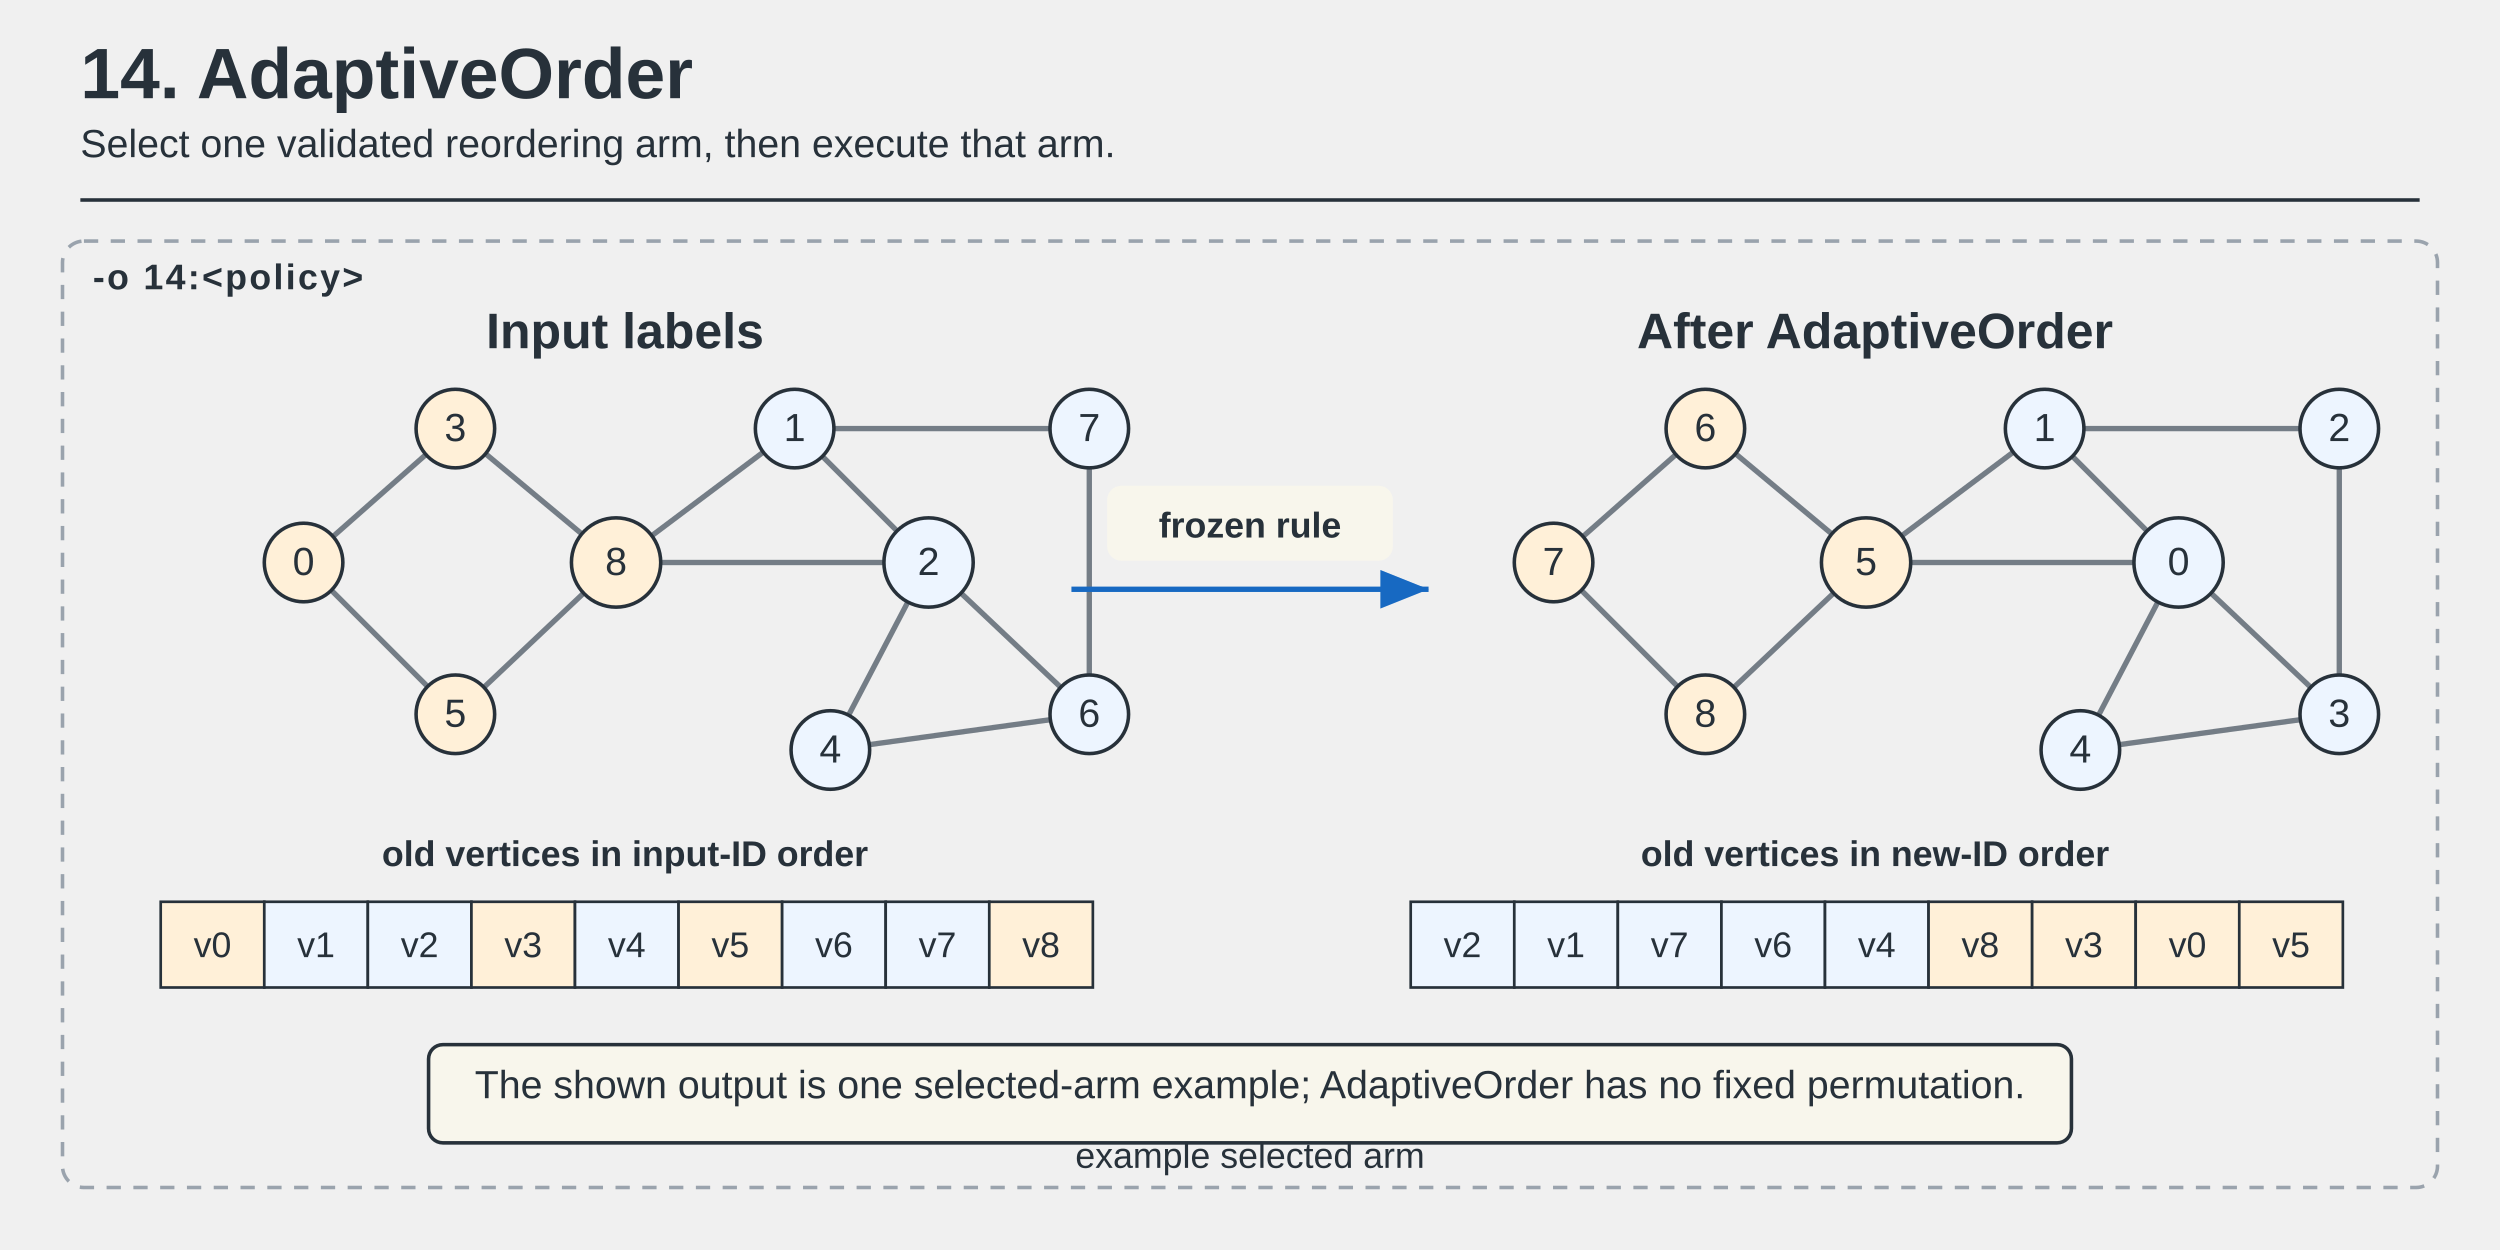
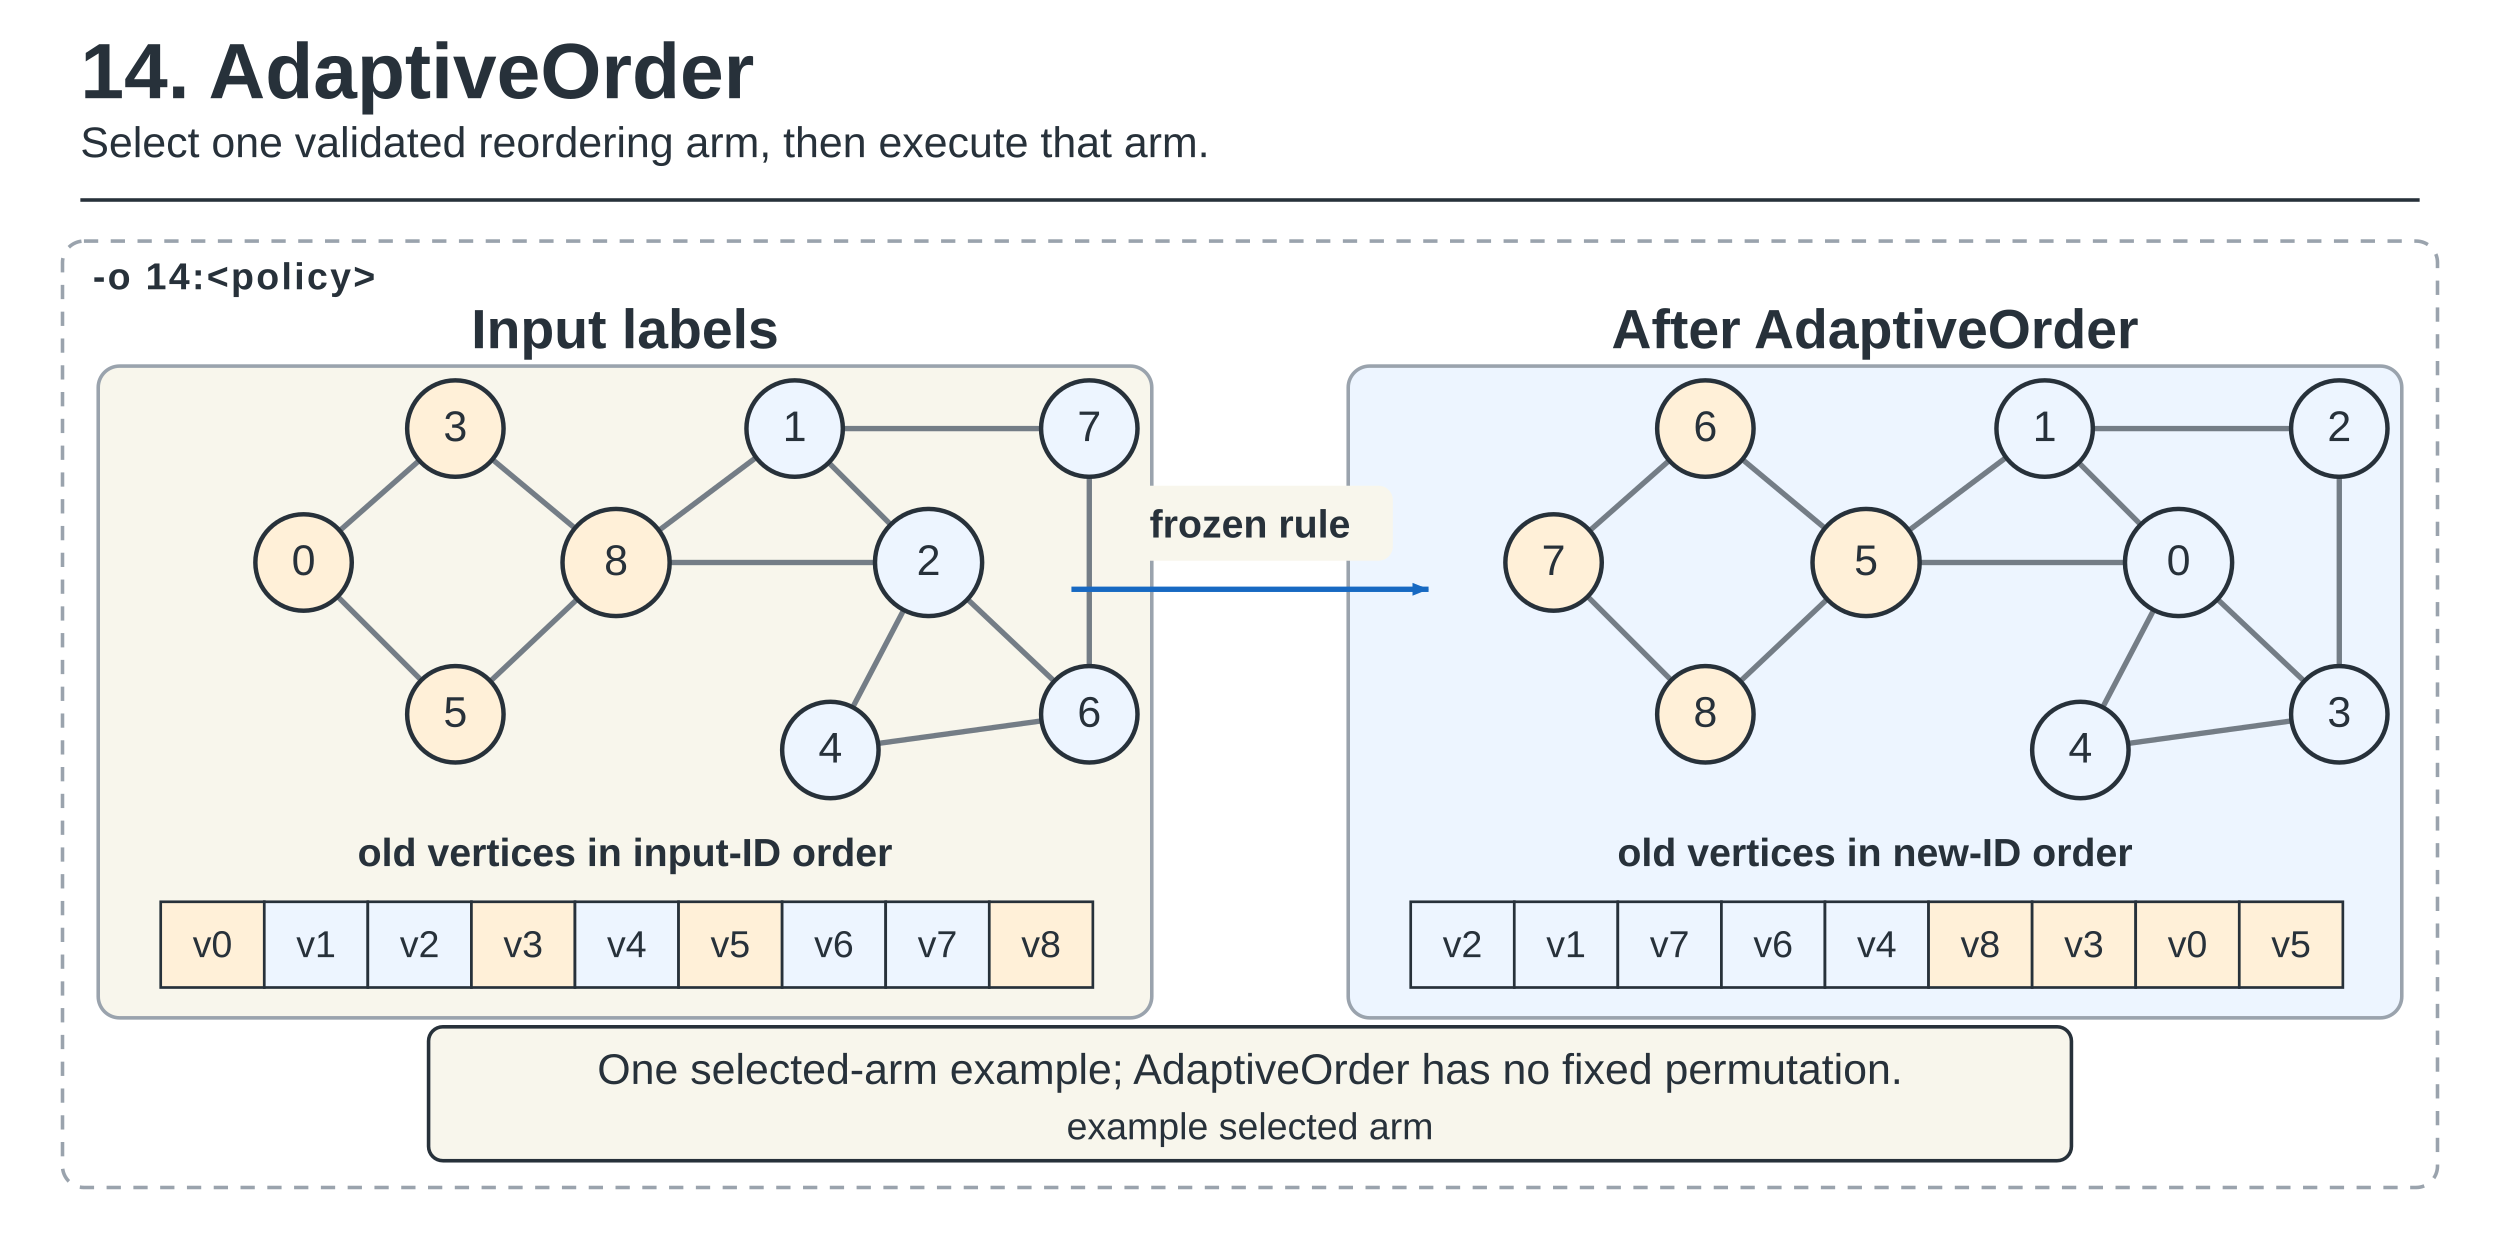
<svg xmlns="http://www.w3.org/2000/svg" width="1400" height="700" viewBox="0 0 1400 700" role="img" aria-labelledby="title desc" fill="#27313A">
  <defs>
-     <marker id="arrow" viewBox="0 0 10 8" markerWidth="9" markerHeight="8" refX="10" refY="4" orient="auto">
+     <marker id="arrow" viewBox="0 0 10 8" markerWidth="9" markerHeight="8" refX="10" refY="4" orient="auto" markerUnits="userSpaceOnUse">
      <path d="M0 0 L10 4 L0 8 Z" fill="#1769C2" />
    </marker>
-     <marker id="edge-arrow" viewBox="0 0 8 6" markerWidth="7" markerHeight="6" refX="8" refY="3" orient="auto">
+     <marker id="edge-arrow" viewBox="0 0 8 6" markerWidth="7" markerHeight="6" refX="8" refY="3" orient="auto" markerUnits="userSpaceOnUse">
      <path d="M0 0 L8 3 L0 6 Z" fill="#747D86" />
    </marker>
    <style>
      :root{color-scheme:light dark}
      @media(prefers-color-scheme:dark){
        [fill="#27313A"]{fill:#ECE7DD}[stroke="#27313A"]{stroke:#ECE7DD}
+         [fill="#FFFFFF"]{fill:#1E2327}
        [fill="#F8F6EC"]{fill:#252A2E}[fill="#EDF5FF"]{fill:#273846}
        [fill="#E7F7EA"]{fill:#24382A}[fill="#FFF0D8"]{fill:#3B3122}
        [fill="#F7DEDC"]{fill:#3D292A}[fill="#EEE9FF"]{fill:#302C3C}
        [stroke="#9AA3AD"]{stroke:#747D86}
      }
-       .sans{font-family:Arial,Helvetica,sans-serif}.title{font-size:40px;font-weight:700}
-       .subtitle{font-size:22px}.domain{font-size:20px;font-weight:700;letter-spacing:1.3px}
-       .heading{font-size:28px;font-weight:700}.body{font-size:22px}
-       .label{font-size:20px;font-weight:700}.small{font-size:20px}
+       .sans{font-family:Arial,Helvetica,sans-serif}.title{font-size:44px;font-weight:700}
+       .subtitle{font-size:24px}.domain{font-size:21px;font-weight:700;letter-spacing:1.3px}
+       .heading{font-size:31px;font-weight:700}.body{font-size:24px}
+       .label{font-size:22px;font-weight:700}.small{font-size:21px}
      .flow{fill:none;stroke:#1769C2;stroke-width:3;marker-end:url(#arrow)}
+           .graph-panel{stroke:#9AA3AD;stroke-width:2}
    </style>
  </defs>
+   <rect width="1400" height="700" fill="#FFFFFF" />
  <text x="45" y="55" class="sans title">14. AdaptiveOrder</text>
  <text x="45" y="88" class="sans subtitle">Select one validated reordering arm, then execute that arm.</text>
  <line x1="45" y1="112" x2="1355" y2="112" stroke="#27313A" stroke-width="2" />
  <rect x="35" y="135" width="1330" height="530" rx="12" fill="none" stroke="#9AA3AD" stroke-width="2" stroke-dasharray="8 7" />
  <text x="52" y="162" class="sans domain">-o 14:&lt;policy&gt;</text>
  <text x="350" y="195" text-anchor="middle" class="sans heading">Input labels</text>
  <text x="1050" y="195" text-anchor="middle" class="sans heading">After AdaptiveOrder</text>
+   <rect x="55" y="205" width="590" height="365" rx="12" fill="#F8F6EC" class="graph-panel" />
+   <rect x="755" y="205" width="590" height="365" rx="12" fill="#EDF5FF" class="graph-panel" />
  <line x1="170" y1="315" x2="255" y2="240" stroke="#747D86" stroke-width="3" />
  <line x1="170" y1="315" x2="255" y2="400" stroke="#747D86" stroke-width="3" />
  <line x1="255" y1="240" x2="345" y2="315" stroke="#747D86" stroke-width="3" />
  <line x1="255" y1="400" x2="345" y2="315" stroke="#747D86" stroke-width="3" />
  <line x1="345" y1="315" x2="445" y2="240" stroke="#747D86" stroke-width="3" />
  <line x1="345" y1="315" x2="520" y2="315" stroke="#747D86" stroke-width="3" />
  <line x1="445" y1="240" x2="520" y2="315" stroke="#747D86" stroke-width="3" />
  <line x1="445" y1="240" x2="610" y2="240" stroke="#747D86" stroke-width="3" />
  <line x1="520" y1="315" x2="465" y2="420" stroke="#747D86" stroke-width="3" />
  <line x1="520" y1="315" x2="610" y2="400" stroke="#747D86" stroke-width="3" />
  <line x1="465" y1="420" x2="610" y2="400" stroke="#747D86" stroke-width="3" />
  <line x1="610" y1="400" x2="610" y2="240" stroke="#747D86" stroke-width="3" />
-   <circle cx="170" cy="315" r="22" fill="#FFF0D8" stroke="#27313A" stroke-width="2" />
+   <circle cx="170" cy="315" r="27" fill="#FFF0D8" stroke="#27313A" stroke-width="2.5" />
  <text x="170" y="322" text-anchor="middle" class="sans body">0</text>
-   <circle cx="255" cy="240" r="22" fill="#FFF0D8" stroke="#27313A" stroke-width="2" />
+   <circle cx="255" cy="240" r="27" fill="#FFF0D8" stroke="#27313A" stroke-width="2.5" />
  <text x="255" y="247" text-anchor="middle" class="sans body">3</text>
-   <circle cx="255" cy="400" r="22" fill="#FFF0D8" stroke="#27313A" stroke-width="2" />
+   <circle cx="255" cy="400" r="27" fill="#FFF0D8" stroke="#27313A" stroke-width="2.5" />
  <text x="255" y="407" text-anchor="middle" class="sans body">5</text>
-   <circle cx="345" cy="315" r="25" fill="#FFF0D8" stroke="#27313A" stroke-width="2" />
+   <circle cx="345" cy="315" r="30" fill="#FFF0D8" stroke="#27313A" stroke-width="2.5" />
  <text x="345" y="322" text-anchor="middle" class="sans body">8</text>
-   <circle cx="445" cy="240" r="22" fill="#EDF5FF" stroke="#27313A" stroke-width="2" />
+   <circle cx="445" cy="240" r="27" fill="#EDF5FF" stroke="#27313A" stroke-width="2.5" />
  <text x="445" y="247" text-anchor="middle" class="sans body">1</text>
-   <circle cx="520" cy="315" r="25" fill="#EDF5FF" stroke="#27313A" stroke-width="2" />
+   <circle cx="520" cy="315" r="30" fill="#EDF5FF" stroke="#27313A" stroke-width="2.5" />
  <text x="520" y="322" text-anchor="middle" class="sans body">2</text>
-   <circle cx="465" cy="420" r="22" fill="#EDF5FF" stroke="#27313A" stroke-width="2" />
+   <circle cx="465" cy="420" r="27" fill="#EDF5FF" stroke="#27313A" stroke-width="2.5" />
  <text x="465" y="427" text-anchor="middle" class="sans body">4</text>
-   <circle cx="610" cy="400" r="22" fill="#EDF5FF" stroke="#27313A" stroke-width="2" />
+   <circle cx="610" cy="400" r="27" fill="#EDF5FF" stroke="#27313A" stroke-width="2.5" />
  <text x="610" y="407" text-anchor="middle" class="sans body">6</text>
-   <circle cx="610" cy="240" r="22" fill="#EDF5FF" stroke="#27313A" stroke-width="2" />
+   <circle cx="610" cy="240" r="27" fill="#EDF5FF" stroke="#27313A" stroke-width="2.5" />
  <text x="610" y="247" text-anchor="middle" class="sans body">7</text>
  <path d="M600 330 H800" class="flow" />
  <rect x="620" y="272" width="160" height="42" rx="8" fill="#F8F6EC" />
  <text x="700" y="301" text-anchor="middle" class="sans label">frozen rule</text>
  <line x1="870" y1="315" x2="955" y2="240" stroke="#747D86" stroke-width="3" />
  <line x1="870" y1="315" x2="955" y2="400" stroke="#747D86" stroke-width="3" />
  <line x1="955" y1="240" x2="1045" y2="315" stroke="#747D86" stroke-width="3" />
  <line x1="955" y1="400" x2="1045" y2="315" stroke="#747D86" stroke-width="3" />
  <line x1="1045" y1="315" x2="1145" y2="240" stroke="#747D86" stroke-width="3" />
  <line x1="1045" y1="315" x2="1220" y2="315" stroke="#747D86" stroke-width="3" />
  <line x1="1145" y1="240" x2="1220" y2="315" stroke="#747D86" stroke-width="3" />
  <line x1="1145" y1="240" x2="1310" y2="240" stroke="#747D86" stroke-width="3" />
  <line x1="1220" y1="315" x2="1165" y2="420" stroke="#747D86" stroke-width="3" />
  <line x1="1220" y1="315" x2="1310" y2="400" stroke="#747D86" stroke-width="3" />
  <line x1="1165" y1="420" x2="1310" y2="400" stroke="#747D86" stroke-width="3" />
  <line x1="1310" y1="400" x2="1310" y2="240" stroke="#747D86" stroke-width="3" />
-   <circle cx="870" cy="315" r="22" fill="#FFF0D8" stroke="#27313A" stroke-width="2" />
+   <circle cx="870" cy="315" r="27" fill="#FFF0D8" stroke="#27313A" stroke-width="2.5" />
  <text x="870" y="322" text-anchor="middle" class="sans body">7</text>
-   <circle cx="955" cy="240" r="22" fill="#FFF0D8" stroke="#27313A" stroke-width="2" />
+   <circle cx="955" cy="240" r="27" fill="#FFF0D8" stroke="#27313A" stroke-width="2.5" />
  <text x="955" y="247" text-anchor="middle" class="sans body">6</text>
-   <circle cx="955" cy="400" r="22" fill="#FFF0D8" stroke="#27313A" stroke-width="2" />
+   <circle cx="955" cy="400" r="27" fill="#FFF0D8" stroke="#27313A" stroke-width="2.5" />
  <text x="955" y="407" text-anchor="middle" class="sans body">8</text>
-   <circle cx="1045" cy="315" r="25" fill="#FFF0D8" stroke="#27313A" stroke-width="2" />
+   <circle cx="1045" cy="315" r="30" fill="#FFF0D8" stroke="#27313A" stroke-width="2.5" />
  <text x="1045" y="322" text-anchor="middle" class="sans body">5</text>
-   <circle cx="1145" cy="240" r="22" fill="#EDF5FF" stroke="#27313A" stroke-width="2" />
+   <circle cx="1145" cy="240" r="27" fill="#EDF5FF" stroke="#27313A" stroke-width="2.5" />
  <text x="1145" y="247" text-anchor="middle" class="sans body">1</text>
-   <circle cx="1220" cy="315" r="25" fill="#EDF5FF" stroke="#27313A" stroke-width="2" />
+   <circle cx="1220" cy="315" r="30" fill="#EDF5FF" stroke="#27313A" stroke-width="2.5" />
  <text x="1220" y="322" text-anchor="middle" class="sans body">0</text>
-   <circle cx="1165" cy="420" r="22" fill="#EDF5FF" stroke="#27313A" stroke-width="2" />
+   <circle cx="1165" cy="420" r="27" fill="#EDF5FF" stroke="#27313A" stroke-width="2.5" />
  <text x="1165" y="427" text-anchor="middle" class="sans body">4</text>
-   <circle cx="1310" cy="400" r="22" fill="#EDF5FF" stroke="#27313A" stroke-width="2" />
+   <circle cx="1310" cy="400" r="27" fill="#EDF5FF" stroke="#27313A" stroke-width="2.5" />
  <text x="1310" y="407" text-anchor="middle" class="sans body">3</text>
-   <circle cx="1310" cy="240" r="22" fill="#EDF5FF" stroke="#27313A" stroke-width="2" />
+   <circle cx="1310" cy="240" r="27" fill="#EDF5FF" stroke="#27313A" stroke-width="2.5" />
  <text x="1310" y="247" text-anchor="middle" class="sans body">2</text>
  <text x="350" y="485" text-anchor="middle" class="sans label">old vertices in input-ID order</text>
  <text x="1050" y="485" text-anchor="middle" class="sans label">old vertices in new-ID order</text>
  <rect x="90" y="505" width="58" height="48" fill="#FFF0D8" stroke="#27313A" stroke-width="1.5" />
  <text x="119" y="536" text-anchor="middle" class="sans small">v0</text>
  <rect x="148" y="505" width="58" height="48" fill="#EDF5FF" stroke="#27313A" stroke-width="1.5" />
  <text x="177" y="536" text-anchor="middle" class="sans small">v1</text>
  <rect x="206" y="505" width="58" height="48" fill="#EDF5FF" stroke="#27313A" stroke-width="1.5" />
  <text x="235" y="536" text-anchor="middle" class="sans small">v2</text>
  <rect x="264" y="505" width="58" height="48" fill="#FFF0D8" stroke="#27313A" stroke-width="1.5" />
  <text x="293" y="536" text-anchor="middle" class="sans small">v3</text>
  <rect x="322" y="505" width="58" height="48" fill="#EDF5FF" stroke="#27313A" stroke-width="1.5" />
  <text x="351" y="536" text-anchor="middle" class="sans small">v4</text>
  <rect x="380" y="505" width="58" height="48" fill="#FFF0D8" stroke="#27313A" stroke-width="1.5" />
  <text x="409" y="536" text-anchor="middle" class="sans small">v5</text>
  <rect x="438" y="505" width="58" height="48" fill="#EDF5FF" stroke="#27313A" stroke-width="1.5" />
  <text x="467" y="536" text-anchor="middle" class="sans small">v6</text>
  <rect x="496" y="505" width="58" height="48" fill="#EDF5FF" stroke="#27313A" stroke-width="1.5" />
  <text x="525" y="536" text-anchor="middle" class="sans small">v7</text>
  <rect x="554" y="505" width="58" height="48" fill="#FFF0D8" stroke="#27313A" stroke-width="1.5" />
  <text x="583" y="536" text-anchor="middle" class="sans small">v8</text>
  <rect x="790" y="505" width="58" height="48" fill="#EDF5FF" stroke="#27313A" stroke-width="1.5" />
  <text x="819" y="536" text-anchor="middle" class="sans small">v2</text>
  <rect x="848" y="505" width="58" height="48" fill="#EDF5FF" stroke="#27313A" stroke-width="1.5" />
  <text x="877" y="536" text-anchor="middle" class="sans small">v1</text>
  <rect x="906" y="505" width="58" height="48" fill="#EDF5FF" stroke="#27313A" stroke-width="1.5" />
  <text x="935" y="536" text-anchor="middle" class="sans small">v7</text>
  <rect x="964" y="505" width="58" height="48" fill="#EDF5FF" stroke="#27313A" stroke-width="1.5" />
  <text x="993" y="536" text-anchor="middle" class="sans small">v6</text>
  <rect x="1022" y="505" width="58" height="48" fill="#EDF5FF" stroke="#27313A" stroke-width="1.5" />
  <text x="1051" y="536" text-anchor="middle" class="sans small">v4</text>
  <rect x="1080" y="505" width="58" height="48" fill="#FFF0D8" stroke="#27313A" stroke-width="1.5" />
  <text x="1109" y="536" text-anchor="middle" class="sans small">v8</text>
  <rect x="1138" y="505" width="58" height="48" fill="#FFF0D8" stroke="#27313A" stroke-width="1.5" />
  <text x="1167" y="536" text-anchor="middle" class="sans small">v3</text>
  <rect x="1196" y="505" width="58" height="48" fill="#FFF0D8" stroke="#27313A" stroke-width="1.5" />
  <text x="1225" y="536" text-anchor="middle" class="sans small">v0</text>
  <rect x="1254" y="505" width="58" height="48" fill="#FFF0D8" stroke="#27313A" stroke-width="1.5" />
  <text x="1283" y="536" text-anchor="middle" class="sans small">v5</text>
-   <rect x="240" y="585" width="920" height="55" rx="8" fill="#F8F6EC" stroke="#27313A" stroke-width="2" />
-   <text x="700" y="615" text-anchor="middle" class="sans body">The shown output is one selected-arm example; AdaptiveOrder has no fixed permutation.</text>
-   <text x="700" y="654" text-anchor="middle" class="sans small">example selected arm</text>
+   <rect x="240" y="575" width="920" height="75" rx="8" fill="#F8F6EC" stroke="#27313A" stroke-width="2" />
+   <text x="700" y="607" text-anchor="middle" class="sans body">One selected-arm example; AdaptiveOrder has no fixed permutation.</text>
+   <text x="700" y="638" text-anchor="middle" class="sans small">example selected arm</text>
</svg>
